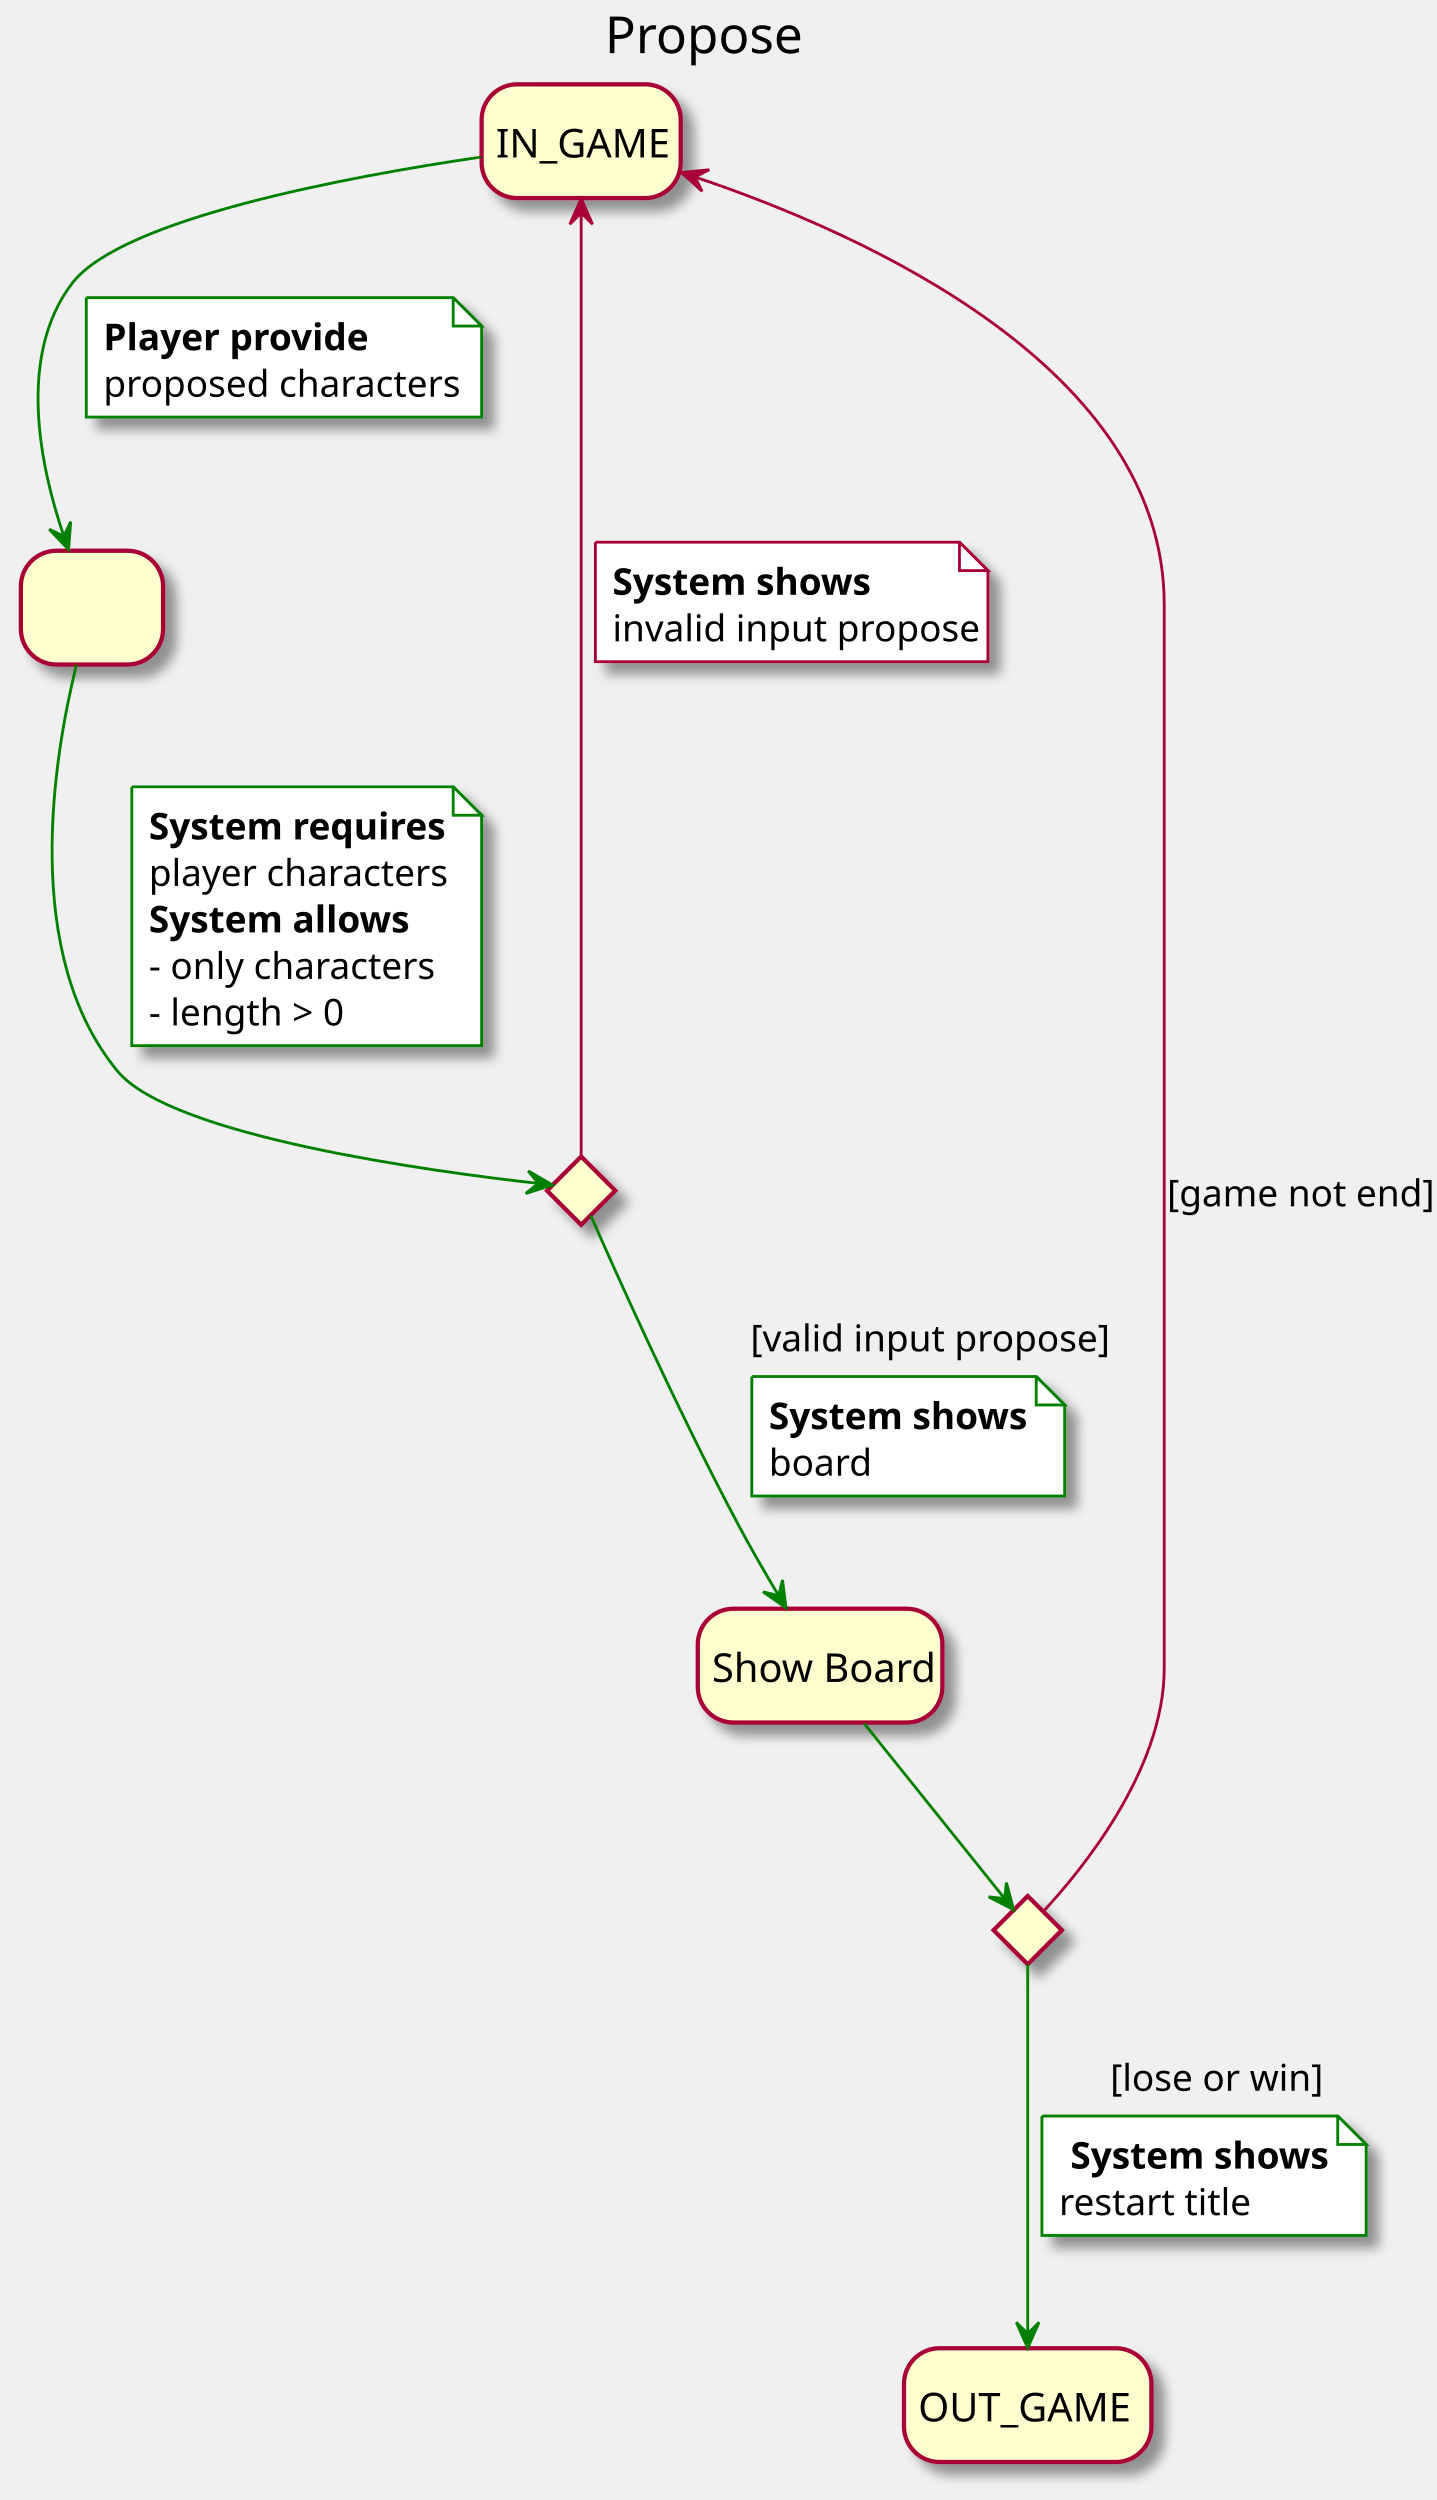
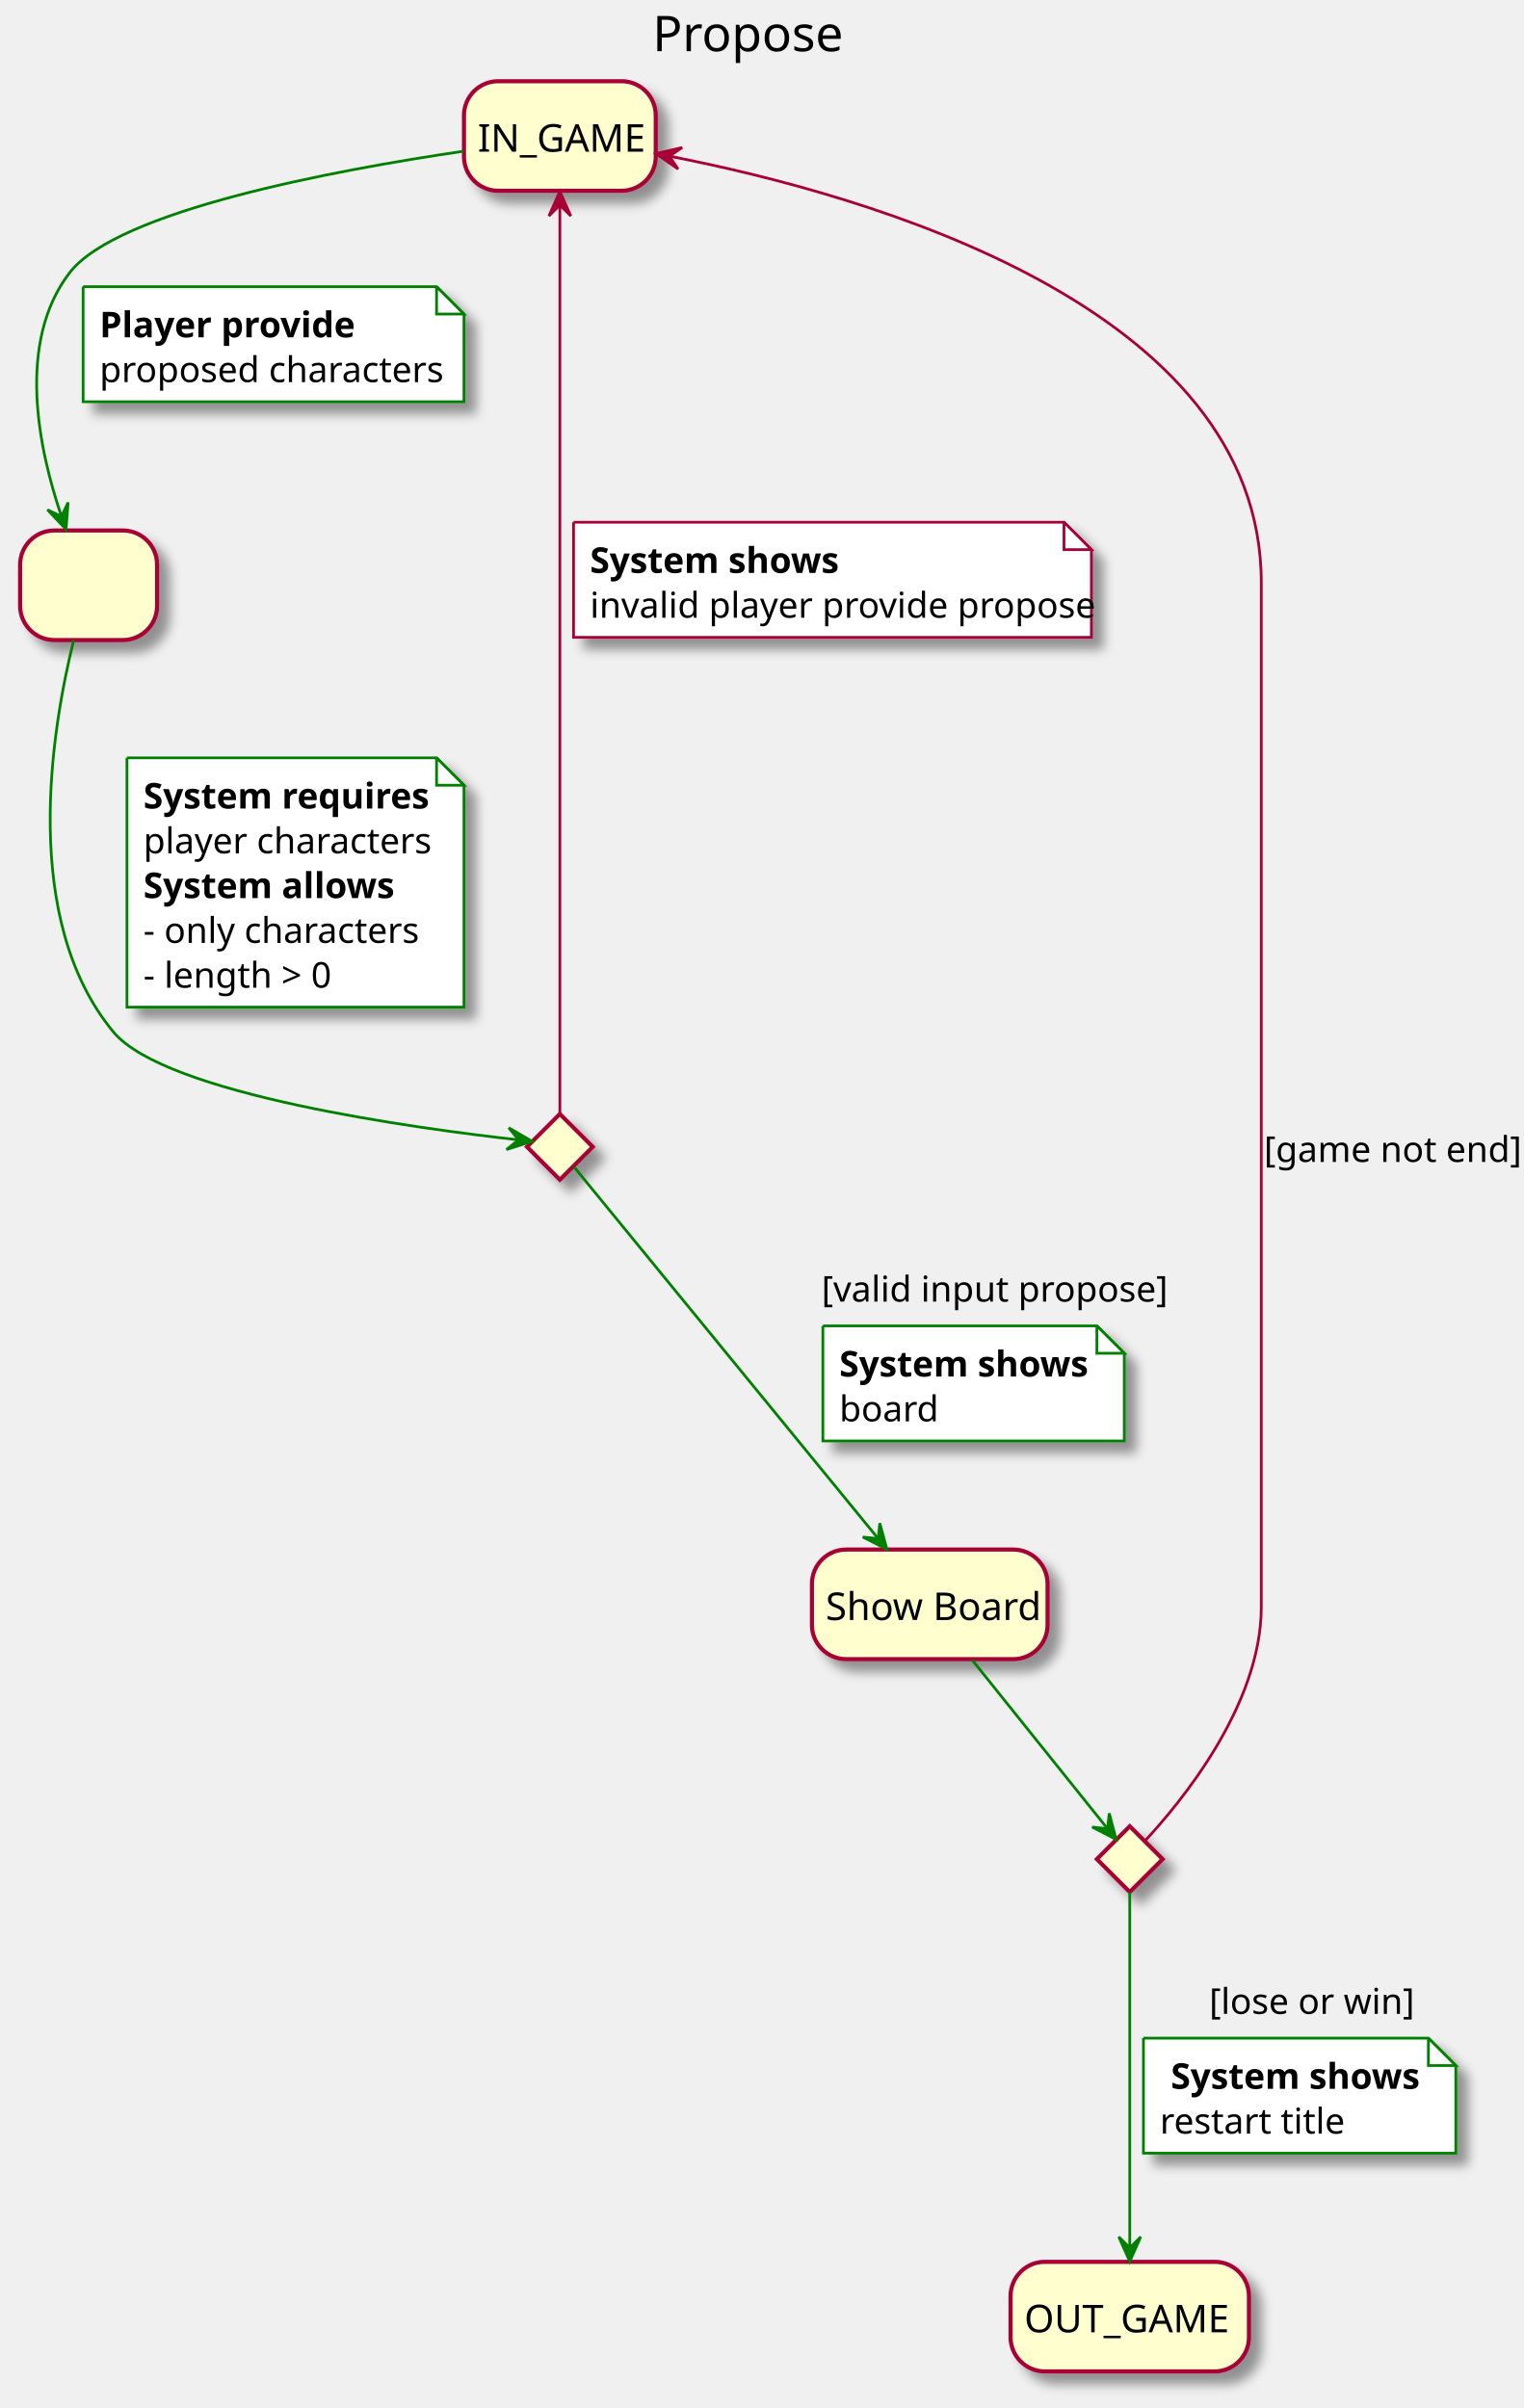
- <svg xmlns="http://www.w3.org/2000/svg" contentScriptType="application/ecmascript" contentStyleType="text/css" height="879px" preserveAspectRatio="none" style="width:505px;height:879px;background:#FFFFFF;" version="1.1" viewBox="0 0 505 879" width="505px" zoomAndPan="magnify">
+ <svg xmlns="http://www.w3.org/2000/svg" contentScriptType="application/ecmascript" contentStyleType="text/css" height="879px" preserveAspectRatio="none" style="width:556px;height:879px;background:#FFFFFF;" version="1.1" viewBox="0 0 556 879" width="556px" zoomAndPan="magnify">
  <defs>
-     <filter height="300%" id="f1o37mkhfq0nzd" width="300%" x="-1" y="-1">
+     <filter height="300%" id="fq4u9f32uy3dt" width="300%" x="-1" y="-1">
      <feGaussianBlur result="blurOut" stdDeviation="2.0" />
      <feColorMatrix in="blurOut" result="blurOut2" type="matrix" values="0 0 0 0 0 0 0 0 0 0 0 0 0 0 0 0 0 0 .4 0" />
      <feOffset dx="4.0" dy="4.0" in="blurOut2" result="blurOut3" />
      <feBlend in="SourceGraphic" in2="blurOut3" mode="normal" />
    </filter>
  </defs>
  <g>
-     <text fill="#000000" font-family="sans-serif" font-size="18" lengthAdjust="spacing" textLength="67" x="212.67" y="18.686">Propose</text>
-     <rect fill="#FEFECE" filter="url(#f1o37mkhfq0nzd)" height="40" rx="12.5" ry="12.5" style="stroke:#A80036;stroke-width:1.5;" width="50" x="7.34" y="193.641" />
+     <text fill="#000000" font-family="sans-serif" font-size="18" lengthAdjust="spacing" textLength="67" x="238.17" y="18.686">Propose</text>
+     <rect fill="#FEFECE" filter="url(#fq4u9f32uy3dt)" height="40" rx="12.5" ry="12.5" style="stroke:#A80036;stroke-width:1.5;" width="50" x="7.34" y="193.641" />
    <text fill="#000000" font-family="sans-serif" font-size="14" lengthAdjust="spacing" textLength="0" x="34.34" y="219.369" />
-     <rect fill="#FEFECE" filter="url(#f1o37mkhfq0nzd)" height="40" rx="12.5" ry="12.5" style="stroke:#A80036;stroke-width:1.5;" width="86" x="245.34" y="565.641" />
-     <text fill="#000000" font-family="sans-serif" font-size="14" lengthAdjust="spacing" textLength="76" x="250.34" y="591.369">Show Board</text>
-     <polygon fill="#FEFECE" filter="url(#f1o37mkhfq0nzd)" points="204.34,406.641,216.34,418.641,204.34,430.641,192.34,418.641,204.34,406.641" style="stroke:#A80036;stroke-width:1.5;" />
-     <polygon fill="#FEFECE" filter="url(#f1o37mkhfq0nzd)" points="361.34,666.641,373.34,678.641,361.34,690.641,349.34,678.641,361.34,666.641" style="stroke:#A80036;stroke-width:1.5;" />
-     <rect fill="#FEFECE" filter="url(#f1o37mkhfq0nzd)" height="40" rx="12.5" ry="12.5" style="stroke:#A80036;stroke-width:1.5;" width="70" x="169.34" y="29.641" />
+     <rect fill="#FEFECE" filter="url(#fq4u9f32uy3dt)" height="40" rx="12.5" ry="12.5" style="stroke:#A80036;stroke-width:1.5;" width="86" x="296.34" y="565.641" />
+     <text fill="#000000" font-family="sans-serif" font-size="14" lengthAdjust="spacing" textLength="76" x="301.34" y="591.369">Show Board</text>
+     <polygon fill="#FEFECE" filter="url(#fq4u9f32uy3dt)" points="204.34,406.641,216.34,418.641,204.34,430.641,192.34,418.641,204.34,406.641" style="stroke:#A80036;stroke-width:1.5;" />
+     <polygon fill="#FEFECE" filter="url(#fq4u9f32uy3dt)" points="412.34,666.641,424.34,678.641,412.34,690.641,400.34,678.641,412.34,666.641" style="stroke:#A80036;stroke-width:1.5;" />
+     <rect fill="#FEFECE" filter="url(#fq4u9f32uy3dt)" height="40" rx="12.5" ry="12.5" style="stroke:#A80036;stroke-width:1.5;" width="70" x="169.34" y="29.641" />
    <text fill="#000000" font-family="sans-serif" font-size="14" lengthAdjust="spacing" textLength="60" x="174.34" y="55.369">IN_GAME</text>
-     <rect fill="#FEFECE" filter="url(#f1o37mkhfq0nzd)" height="40" rx="12.5" ry="12.5" style="stroke:#A80036;stroke-width:1.5;" width="87" x="317.84" y="825.641" />
-     <text fill="#000000" font-family="sans-serif" font-size="14" lengthAdjust="spacing" textLength="77" x="322.84" y="851.369">OUT_GAME</text>
+     <rect fill="#FEFECE" filter="url(#fq4u9f32uy3dt)" height="40" rx="12.5" ry="12.5" style="stroke:#A80036;stroke-width:1.5;" width="87" x="368.84" y="825.641" />
+     <text fill="#000000" font-family="sans-serif" font-size="14" lengthAdjust="spacing" textLength="77" x="373.84" y="851.369">OUT_GAME</text>
    <path d="M169.06,55.221 C122.03,62.141 42.69,76.911 25.34,99.641 C6,124.981 13.98,163.571 22.42,188.451 " fill="none" id="IN_GAME-to-userRequiresCompareWord" style="stroke:#008000;stroke-width:1.0;" />
    <polygon fill="#008000" points="24.1,193.231,24.863,183.411,22.429,188.518,17.323,186.085,24.1,193.231" style="stroke:#008000;stroke-width:1.0;" />
-     <path d="M30.34,104.641 L30.34,146.641 L169.34,146.641 L169.34,114.641 L159.34,104.641 L30.34,104.641 " fill="#FFFFFF" filter="url(#f1o37mkhfq0nzd)" style="stroke:#008000;stroke-width:1.0;" />
+     <path d="M30.34,104.641 L30.34,146.641 L169.34,146.641 L169.34,114.641 L159.34,104.641 L30.34,104.641 " fill="#FFFFFF" filter="url(#fq4u9f32uy3dt)" style="stroke:#008000;stroke-width:1.0;" />
    <path d="M159.34,104.641 L159.34,114.641 L169.34,114.641 L159.34,104.641 " fill="#FFFFFF" style="stroke:#008000;stroke-width:1.0;" />
    <text fill="#000000" font-family="sans-serif" font-size="13" font-weight="bold" lengthAdjust="spacing" textLength="93" x="36.34" y="123.136">Player provide</text>
    <text fill="#000000" font-family="sans-serif" font-size="13" lengthAdjust="spacing" textLength="118" x="36.34" y="139.487">proposed characters</text>
    <path d="M26.9,233.681 C18.7,266.851 7.45,335.581 41.34,376.641 C60.28,399.591 152.51,412.001 189.22,416.091 " fill="none" id="userRequiresCompareWord-to-ifValidPropose" style="stroke:#008000;stroke-width:1.0;" />
    <polygon fill="#008000" points="194.22,416.641,185.709,411.685,189.25,416.096,184.838,419.637,194.22,416.641" style="stroke:#008000;stroke-width:1.0;" />
-     <path d="M46.34,276.641 L46.34,367.641 L169.34,367.641 L169.34,286.641 L159.34,276.641 L46.34,276.641 " fill="#FFFFFF" filter="url(#f1o37mkhfq0nzd)" style="stroke:#008000;stroke-width:1.0;" />
+     <path d="M46.34,276.641 L46.34,367.641 L169.34,367.641 L169.34,286.641 L159.34,276.641 L46.34,276.641 " fill="#FFFFFF" filter="url(#fq4u9f32uy3dt)" style="stroke:#008000;stroke-width:1.0;" />
    <path d="M159.34,276.641 L159.34,286.641 L169.34,286.641 L159.34,276.641 " fill="#FFFFFF" style="stroke:#008000;stroke-width:1.0;" />
    <text fill="#000000" font-family="sans-serif" font-size="13" font-weight="bold" lengthAdjust="spacing" textLength="102" x="52.34" y="295.136">System requires</text>
    <text fill="#000000" font-family="sans-serif" font-size="13" lengthAdjust="spacing" textLength="100" x="52.34" y="311.487">player characters</text>
    <text fill="#000000" font-family="sans-serif" font-size="13" font-weight="bold" lengthAdjust="spacing" textLength="91" x="52.34" y="327.839">System allows</text>
    <text fill="#000000" font-family="sans-serif" font-size="13" lengthAdjust="spacing" textLength="97" x="52.34" y="344.19">- only characters</text>
    <text fill="#000000" font-family="sans-serif" font-size="13" lengthAdjust="spacing" textLength="66" x="52.34" y="360.542">- length &gt; 0</text>
-     <path d="M207.71,427.361 C215.96,446.161 238.1,495.691 259.34,535.641 C263.8,544.041 269.01,553.041 273.76,561.011 " fill="none" id="ifValidPropose-to-showBoard" style="stroke:#008000;stroke-width:1.0;" />
-     <polygon fill="#008000" points="276.35,565.321,275.126,555.548,273.767,561.039,268.276,559.681,276.35,565.321" style="stroke:#008000;stroke-width:1.0;" />
-     <text fill="#000000" font-family="sans-serif" font-size="13" lengthAdjust="spacing" textLength="115" x="263.84" y="475.136">[valid input propose]</text>
-     <path d="M264.34,483.992 L264.34,525.992 L374.34,525.992 L374.34,493.992 L364.34,483.992 L264.34,483.992 " fill="#FFFFFF" filter="url(#f1o37mkhfq0nzd)" style="stroke:#008000;stroke-width:1.0;" />
-     <path d="M364.34,483.992 L364.34,493.992 L374.34,493.992 L364.34,483.992 " fill="#FFFFFF" style="stroke:#008000;stroke-width:1.0;" />
-     <text fill="#000000" font-family="sans-serif" font-size="13" font-weight="bold" lengthAdjust="spacing" textLength="89" x="270.34" y="502.487">System shows</text>
-     <text fill="#000000" font-family="sans-serif" font-size="13" lengthAdjust="spacing" textLength="32" x="270.34" y="518.839">board</text>
+     <path d="M209.47,425.911 C227.54,448.001 288.91,523.001 320.38,561.471 " fill="none" id="ifValidPropose-to-showBoard" style="stroke:#008000;stroke-width:1.0;" />
+     <polygon fill="#008000" points="323.7,565.521,321.112,556.018,320.54,561.646,314.912,561.074,323.7,565.521" style="stroke:#008000;stroke-width:1.0;" />
+     <text fill="#000000" font-family="sans-serif" font-size="13" lengthAdjust="spacing" textLength="115" x="299.84" y="475.136">[valid input propose]</text>
+     <path d="M300.34,483.992 L300.34,525.992 L410.34,525.992 L410.34,493.992 L400.34,483.992 L300.34,483.992 " fill="#FFFFFF" filter="url(#fq4u9f32uy3dt)" style="stroke:#008000;stroke-width:1.0;" />
+     <path d="M400.34,483.992 L400.34,493.992 L410.34,493.992 L400.34,483.992 " fill="#FFFFFF" style="stroke:#008000;stroke-width:1.0;" />
+     <text fill="#000000" font-family="sans-serif" font-size="13" font-weight="bold" lengthAdjust="spacing" textLength="89" x="306.34" y="502.487">System shows</text>
+     <text fill="#000000" font-family="sans-serif" font-size="13" lengthAdjust="spacing" textLength="32" x="306.34" y="518.839">board</text>
    <path d="M204.34,75.201 C204.34,147.201 204.34,355.901 204.34,406.501 " fill="none" id="IN_GAME-backto-ifValidPropose" style="stroke:#A80036;stroke-width:1.0;" />
    <polygon fill="#A80036" points="204.34,69.851,200.34,78.851,204.34,74.851,208.34,78.851,204.34,69.851" style="stroke:#A80036;stroke-width:1.0;" />
-     <path d="M209.34,190.641 L209.34,232.641 L347.34,232.641 L347.34,200.641 L337.34,190.641 L209.34,190.641 " fill="#FFFFFF" filter="url(#f1o37mkhfq0nzd)" style="stroke:#A80036;stroke-width:1.0;" />
-     <path d="M337.34,190.641 L337.34,200.641 L347.34,200.641 L337.34,190.641 " fill="#FFFFFF" style="stroke:#A80036;stroke-width:1.0;" />
+     <path d="M209.34,190.641 L209.34,232.641 L398.34,232.641 L398.34,200.641 L388.34,190.641 L209.34,190.641 " fill="#FFFFFF" filter="url(#fq4u9f32uy3dt)" style="stroke:#A80036;stroke-width:1.0;" />
+     <path d="M388.34,190.641 L388.34,200.641 L398.34,200.641 L388.34,190.641 " fill="#FFFFFF" style="stroke:#A80036;stroke-width:1.0;" />
    <text fill="#000000" font-family="sans-serif" font-size="13" font-weight="bold" lengthAdjust="spacing" textLength="89" x="215.34" y="209.136">System shows</text>
-     <text fill="#000000" font-family="sans-serif" font-size="13" lengthAdjust="spacing" textLength="117" x="215.34" y="225.487">invalid input propose</text>
-     <path d="M303.82,605.941 C318.84,624.661 341.06,652.361 353.01,667.261 " fill="none" id="showBoard-to-ifEndGame" style="stroke:#008000;stroke-width:1.0;" />
-     <polygon fill="#008000" points="356.37,671.451,353.858,661.927,353.241,667.551,347.618,666.933,356.37,671.451" style="stroke:#008000;stroke-width:1.0;" />
-     <path d="M244.5,62.281 C304.19,82.341 409.34,129.471 409.34,212.641 C409.34,212.641 409.34,212.641 409.34,586.641 C409.34,622.721 379.45,658.521 366.85,672.021 " fill="none" id="IN_GAME-backto-ifEndGame" style="stroke:#A80036;stroke-width:1.0;" />
-     <polygon fill="#A80036" points="239.58,60.651,246.871,67.272,244.328,62.219,249.381,59.675,239.58,60.651" style="stroke:#A80036;stroke-width:1.0;" />
-     <text fill="#000000" font-family="sans-serif" font-size="13" lengthAdjust="spacing" textLength="87" x="410.34" y="424.136">[game not end]</text>
-     <path d="M361.34,690.721 C361.34,717.101 361.34,784.111 361.34,820.401 " fill="none" id="ifEndGame-to-OUT_GAME" style="stroke:#008000;stroke-width:1.0;" />
-     <polygon fill="#008000" points="361.34,825.521,365.34,816.521,361.34,820.521,357.34,816.521,361.34,825.521" style="stroke:#008000;stroke-width:1.0;" />
-     <text fill="#000000" font-family="sans-serif" font-size="13" lengthAdjust="spacing" textLength="70" x="390.34" y="735.136">[lose or win]</text>
-     <path d="M366.34,743.992 L366.34,785.992 L480.34,785.992 L480.34,753.992 L470.34,743.992 L366.34,743.992 " fill="#FFFFFF" filter="url(#f1o37mkhfq0nzd)" style="stroke:#008000;stroke-width:1.0;" />
-     <path d="M470.34,743.992 L470.34,753.992 L480.34,753.992 L470.34,743.992 " fill="#FFFFFF" style="stroke:#008000;stroke-width:1.0;" />
-     <text fill="#000000" font-family="sans-serif" font-size="13" font-weight="bold" lengthAdjust="spacing" textLength="89" x="376.34" y="762.487">System shows</text>
-     <text fill="#000000" font-family="sans-serif" font-size="13" lengthAdjust="spacing" textLength="62" x="372.34" y="778.839">restart title</text>
+     <text fill="#000000" font-family="sans-serif" font-size="13" lengthAdjust="spacing" textLength="168" x="215.34" y="225.487">invalid player provide propose</text>
+     <path d="M354.82,605.941 C369.84,624.661 392.06,652.361 404.01,667.261 " fill="none" id="showBoard-to-ifEndGame" style="stroke:#008000;stroke-width:1.0;" />
+     <polygon fill="#008000" points="407.37,671.451,404.858,661.927,404.241,667.551,398.618,666.933,407.37,671.451" style="stroke:#008000;stroke-width:1.0;" />
+     <path d="M244.46,57.041 C316.5,71.071 460.34,111.711 460.34,212.641 C460.34,212.641 460.34,212.641 460.34,586.641 C460.34,622.721 430.45,658.521 417.85,672.021 " fill="none" id="IN_GAME-backto-ifEndGame" style="stroke:#A80036;stroke-width:1.0;" />
+     <polygon fill="#A80036" points="239.4,56.081,247.485,61.705,244.31,57.023,248.993,53.848,239.4,56.081" style="stroke:#A80036;stroke-width:1.0;" />
+     <text fill="#000000" font-family="sans-serif" font-size="13" lengthAdjust="spacing" textLength="87" x="461.34" y="424.136">[game not end]</text>
+     <path d="M412.34,690.721 C412.34,717.101 412.34,784.111 412.34,820.401 " fill="none" id="ifEndGame-to-OUT_GAME" style="stroke:#008000;stroke-width:1.0;" />
+     <polygon fill="#008000" points="412.34,825.521,416.34,816.521,412.34,820.521,408.34,816.521,412.34,825.521" style="stroke:#008000;stroke-width:1.0;" />
+     <text fill="#000000" font-family="sans-serif" font-size="13" lengthAdjust="spacing" textLength="70" x="441.34" y="735.136">[lose or win]</text>
+     <path d="M417.34,743.992 L417.34,785.992 L531.34,785.992 L531.34,753.992 L521.34,743.992 L417.34,743.992 " fill="#FFFFFF" filter="url(#fq4u9f32uy3dt)" style="stroke:#008000;stroke-width:1.0;" />
+     <path d="M521.34,743.992 L521.34,753.992 L531.34,753.992 L521.34,743.992 " fill="#FFFFFF" style="stroke:#008000;stroke-width:1.0;" />
+     <text fill="#000000" font-family="sans-serif" font-size="13" font-weight="bold" lengthAdjust="spacing" textLength="89" x="427.34" y="762.487">System shows</text>
+     <text fill="#000000" font-family="sans-serif" font-size="13" lengthAdjust="spacing" textLength="62" x="423.34" y="778.839">restart title</text>
  </g>
</svg>
